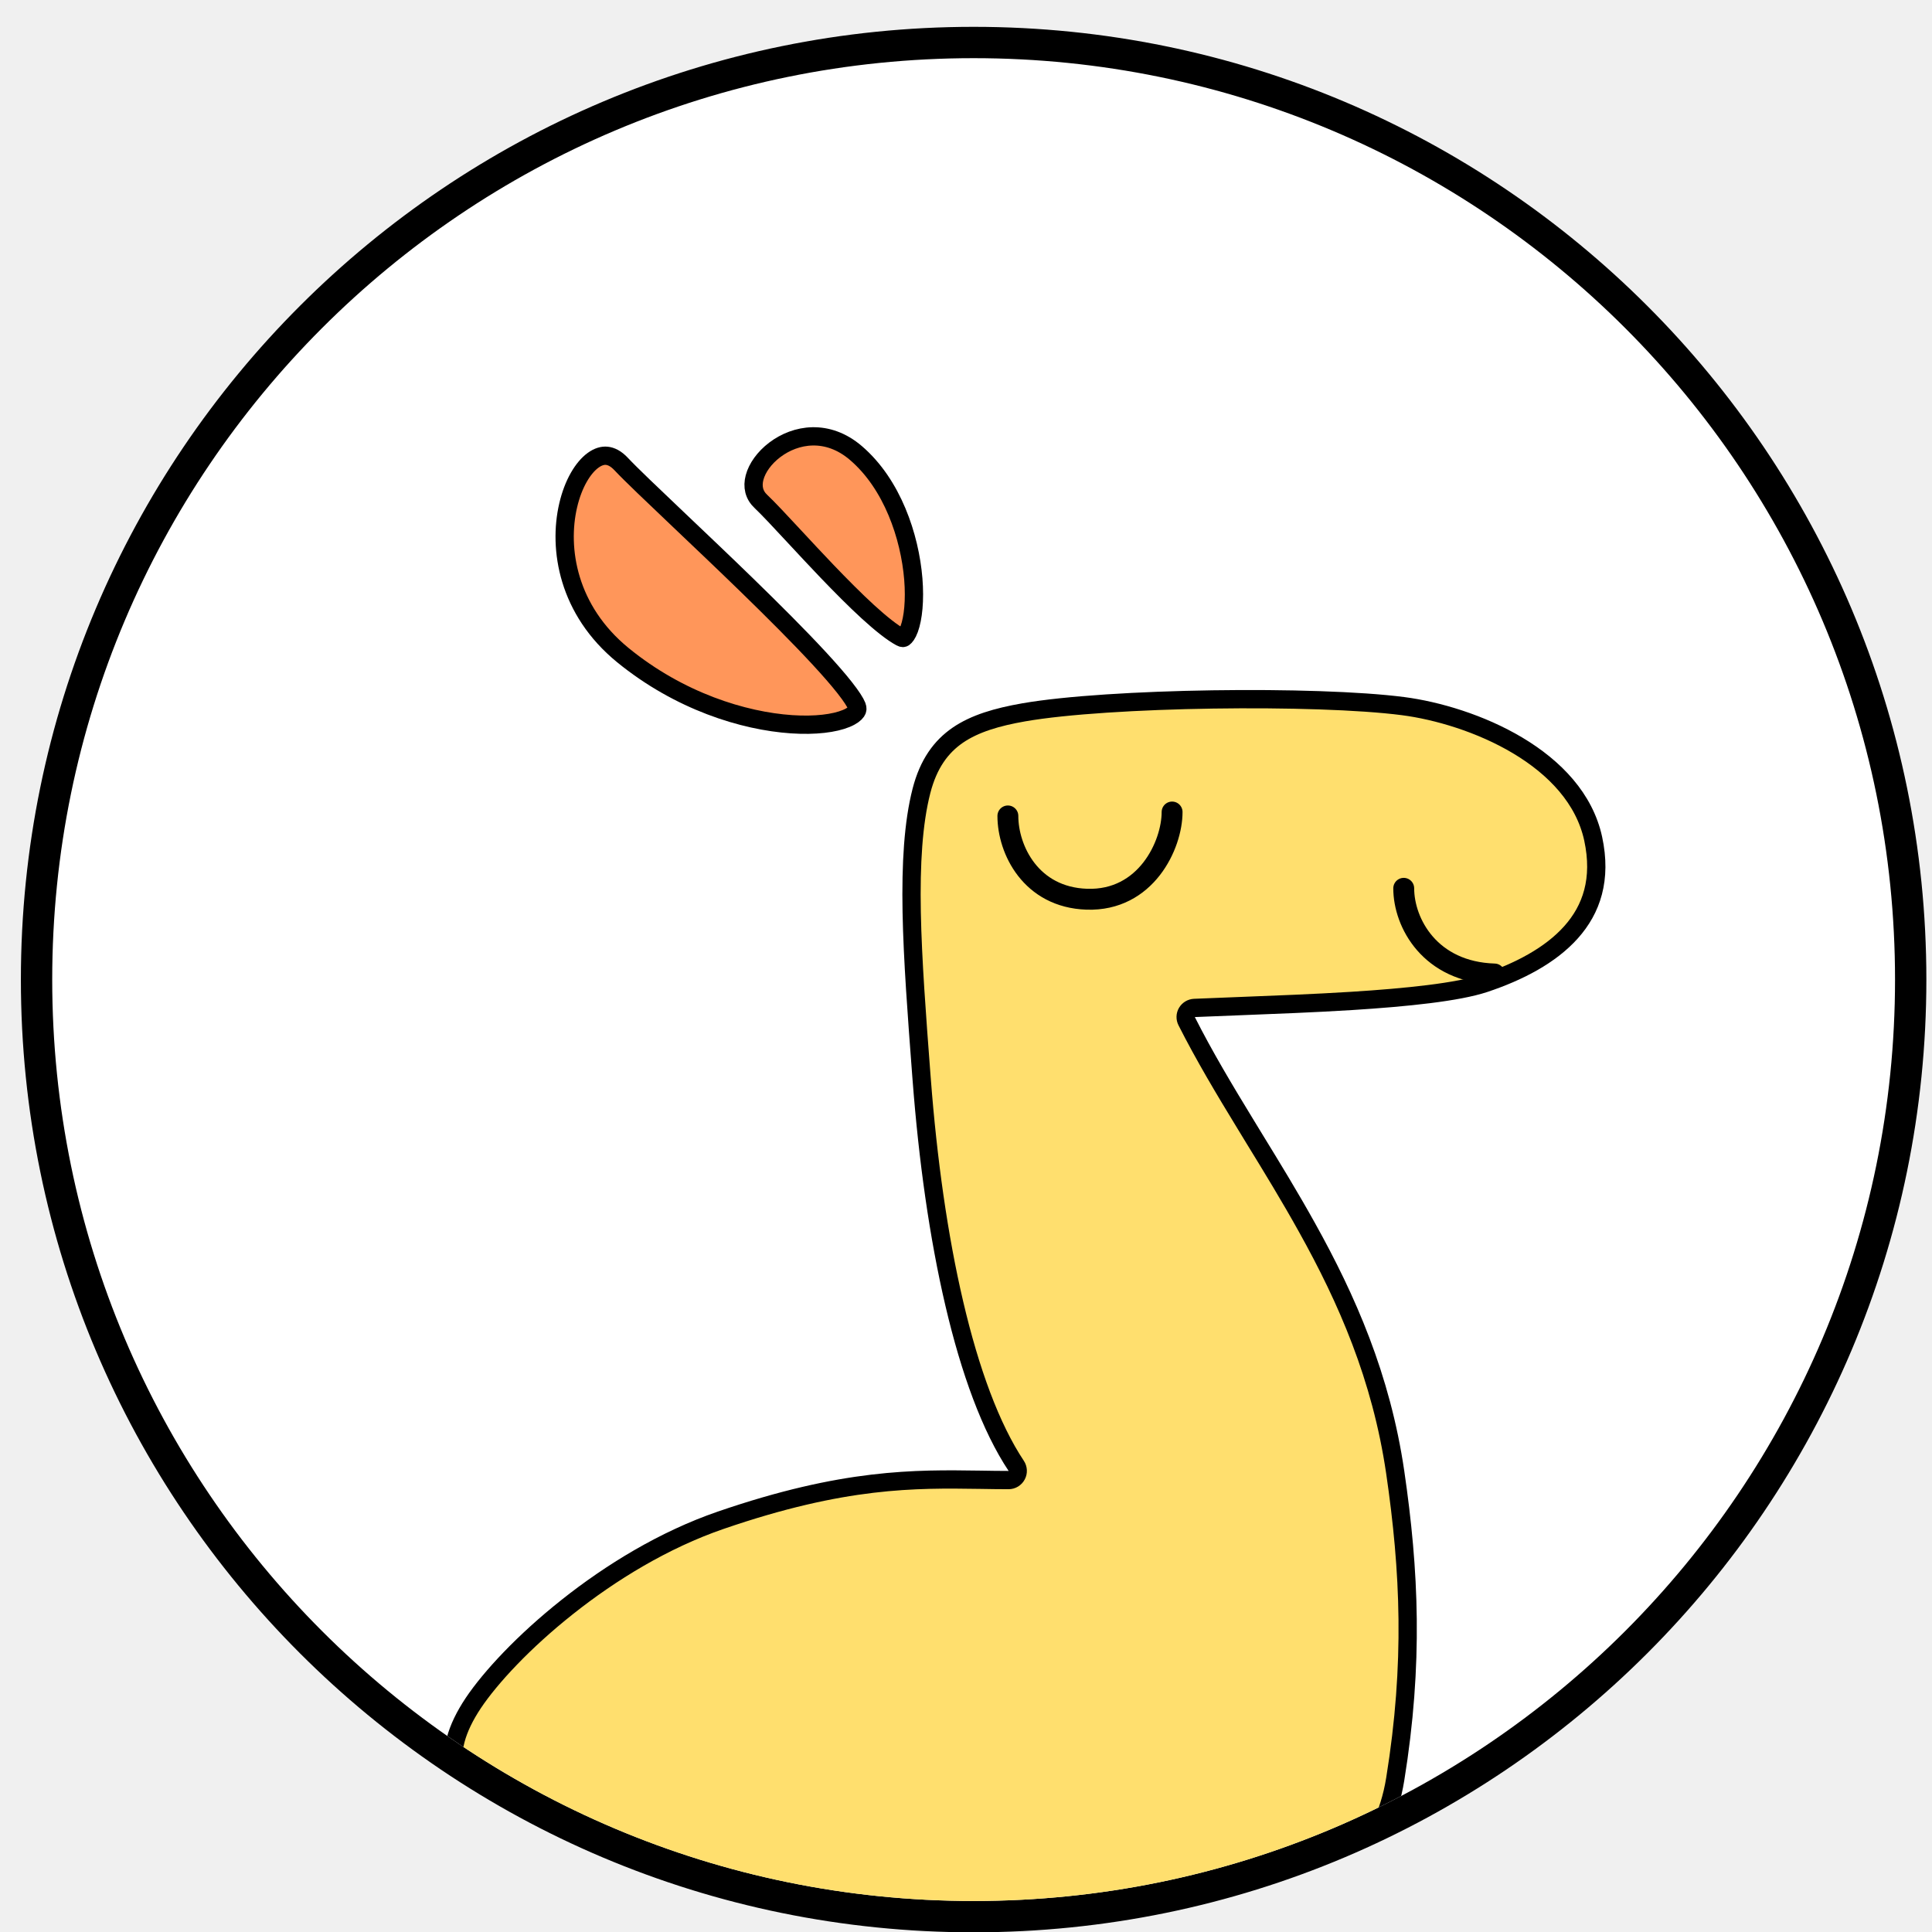
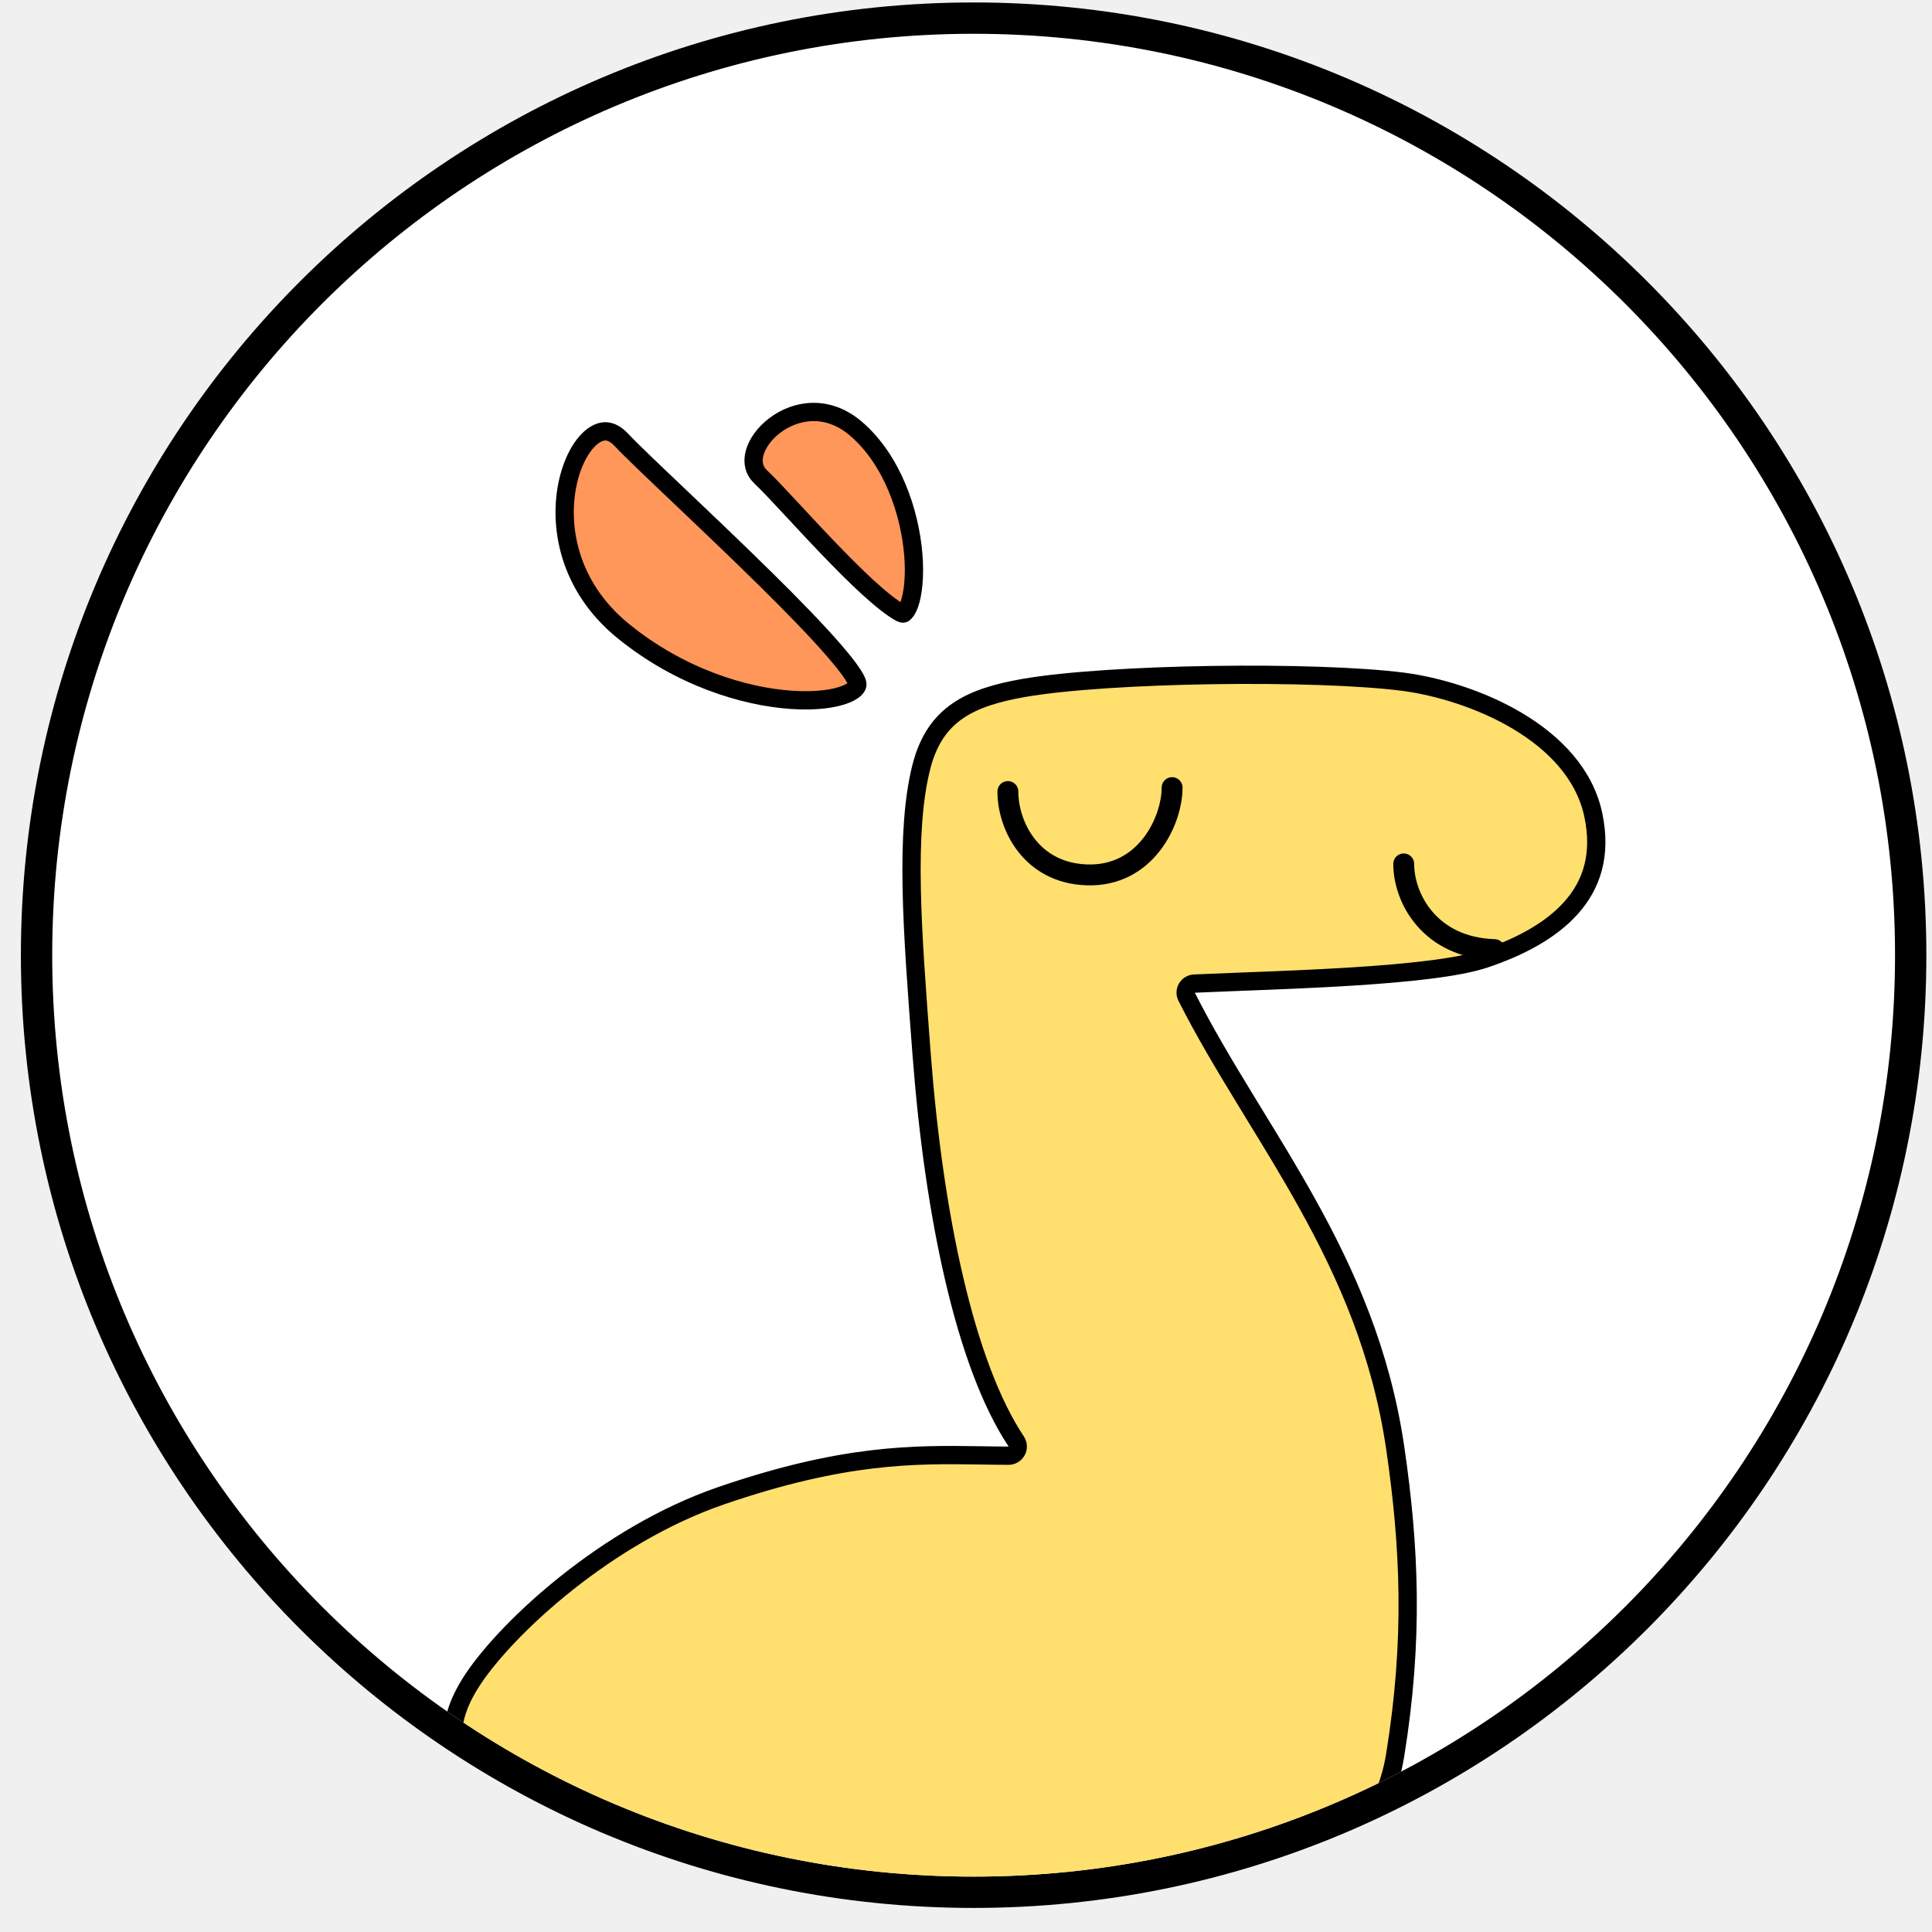
<svg xmlns="http://www.w3.org/2000/svg" width="37" height="37" viewBox="0 0 37 37" fill="none">
-   <circle cx="18.646" cy="18.76" r="17.946" fill="white" stroke="black" stroke-width="0.6" />
-   <mask id="mask0_937_8754" style="mask-type:alpha" maskUnits="userSpaceOnUse" x="1" y="1" width="36" height="36">
-     <circle cx="18.646" cy="18.76" r="17.646" fill="#D9D9D9" />
+   <circle cx="18.646" cy="18.293" r="17.946" fill="white" stroke="black" stroke-width="0.6" />
+   <mask id="mask0_1262_3597" style="mask-type:alpha" maskUnits="userSpaceOnUse" x="1" y="0" width="36" height="36">
+     <circle cx="18.646" cy="18.293" r="17.646" fill="#D9D9D9" />
  </mask>
-   <g mask="url(#mask0_937_8754)">
-     <path d="M22.874 19.303C22.814 19.306 22.76 19.339 22.73 19.39C22.7 19.441 22.699 19.504 22.726 19.557C23.063 20.223 23.45 20.87 23.847 21.52C23.904 21.614 23.962 21.709 24.02 21.804C24.362 22.361 24.706 22.924 25.032 23.511C25.795 24.881 26.453 26.374 26.72 28.195C26.995 30.076 27.079 31.855 26.72 34.074C26.608 34.77 26.331 35.286 25.942 35.677C25.552 36.07 25.041 36.345 24.449 36.543C23.427 36.884 22.201 36.984 21.003 37.082C20.803 37.099 20.604 37.115 20.407 37.132C18.505 37.3 16.338 37.057 14.439 36.665C12.538 36.273 10.923 35.736 10.121 35.326C9.243 34.876 8.844 34.42 8.722 33.989C8.601 33.561 8.738 33.104 9.065 32.614C9.393 32.125 10.029 31.437 10.863 30.776C11.695 30.115 12.714 29.489 13.801 29.115C16.167 28.301 17.523 28.321 18.771 28.339C18.954 28.342 19.135 28.345 19.316 28.345C19.38 28.345 19.44 28.309 19.47 28.252C19.501 28.195 19.497 28.126 19.462 28.073C18.974 27.34 18.578 26.256 18.276 24.966C17.974 23.679 17.768 22.198 17.652 20.679L17.645 20.59C17.558 19.443 17.478 18.393 17.46 17.47C17.443 16.545 17.489 15.762 17.647 15.146C17.781 14.625 18.023 14.3 18.342 14.08C18.669 13.856 19.092 13.732 19.606 13.642C20.416 13.501 21.815 13.416 23.227 13.395C24.638 13.374 26.045 13.416 26.87 13.523C27.524 13.608 28.357 13.853 29.067 14.277C29.778 14.702 30.344 15.293 30.511 16.061C30.679 16.84 30.479 17.415 30.089 17.852C29.692 18.298 29.086 18.612 28.43 18.831C27.921 19 26.952 19.102 25.884 19.169C25.166 19.214 24.417 19.242 23.753 19.268C23.436 19.28 23.139 19.291 22.874 19.303Z" fill="#FFDF6E" stroke="black" stroke-width="0.35" stroke-linejoin="round" />
-     <path d="M19.302 15.626C19.302 16.271 19.741 17.185 20.813 17.221C21.947 17.26 22.447 16.183 22.447 15.551" stroke="black" stroke-width="0.4" stroke-linecap="round" />
-     <path d="M26.883 17.012C26.883 17.676 27.387 18.615 28.621 18.653" stroke="black" stroke-width="0.4" stroke-linecap="round" />
-     <path d="M11.898 8.889C12.075 9.078 12.494 9.477 13.009 9.966C13.403 10.341 13.854 10.768 14.293 11.195C14.803 11.691 15.301 12.188 15.69 12.609C15.885 12.82 16.05 13.009 16.176 13.169C16.305 13.333 16.381 13.452 16.409 13.523C16.427 13.569 16.421 13.598 16.402 13.626C16.376 13.664 16.317 13.714 16.205 13.76C15.983 13.852 15.618 13.901 15.158 13.87C14.242 13.808 13.012 13.431 11.928 12.546C10.873 11.684 10.688 10.509 10.881 9.68C10.978 9.261 11.166 8.954 11.36 8.814C11.454 8.746 11.542 8.721 11.621 8.729C11.7 8.737 11.795 8.778 11.898 8.889Z" fill="#FF965A" stroke="black" stroke-width="0.35" stroke-linejoin="round" />
-     <path d="M14.575 9.606C14.714 9.737 14.949 9.99 15.225 10.287C15.416 10.492 15.627 10.72 15.84 10.942C16.104 11.217 16.373 11.489 16.62 11.715C16.871 11.944 17.088 12.117 17.248 12.203C17.289 12.225 17.301 12.217 17.309 12.212C17.309 12.211 17.309 12.211 17.31 12.211C17.333 12.196 17.374 12.15 17.413 12.044C17.488 11.838 17.524 11.498 17.491 11.089C17.424 10.272 17.088 9.273 16.393 8.677C15.846 8.208 15.237 8.313 14.838 8.615C14.636 8.768 14.499 8.963 14.451 9.145C14.405 9.32 14.439 9.48 14.575 9.606Z" fill="#FF965A" stroke="black" stroke-width="0.35" stroke-linejoin="round" />
+   <g mask="url(#mask0_1262_3597)">
+     <path d="M22.874 18.837C22.814 18.839 22.76 18.872 22.73 18.923C22.7 18.974 22.699 19.038 22.726 19.09C23.063 19.756 23.45 20.403 23.847 21.053C23.904 21.148 23.962 21.242 24.02 21.337C24.362 21.895 24.706 22.457 25.032 23.044C25.795 24.415 26.453 25.907 26.72 27.728C26.995 29.61 27.079 31.388 26.72 33.607C26.608 34.303 26.331 34.819 25.942 35.21C25.552 35.603 25.041 35.878 24.449 36.076C23.427 36.417 22.201 36.518 21.003 36.616C20.803 36.632 20.604 36.648 20.407 36.666C18.505 36.833 16.338 36.59 14.439 36.198C12.538 35.806 10.923 35.27 10.121 34.859C9.243 34.409 8.844 33.953 8.722 33.522C8.601 33.094 8.738 32.637 9.065 32.148C9.393 31.658 10.029 30.97 10.863 30.309C11.695 29.649 12.714 29.023 13.801 28.648C16.167 27.834 17.523 27.854 18.771 27.872C18.954 27.875 19.135 27.878 19.316 27.878C19.38 27.878 19.44 27.842 19.47 27.785C19.501 27.729 19.497 27.66 19.462 27.606C18.974 26.873 18.578 25.79 18.276 24.499C17.974 23.212 17.768 21.731 17.652 20.213L17.645 20.124C17.558 18.976 17.478 17.926 17.46 17.003C17.443 16.078 17.489 15.295 17.647 14.679C17.781 14.158 18.023 13.833 18.342 13.614C18.669 13.389 19.092 13.265 19.606 13.175C20.416 13.034 21.815 12.949 23.227 12.928C24.638 12.907 26.045 12.95 26.87 13.056C27.524 13.141 28.357 13.386 29.067 13.81C29.778 14.235 30.344 14.826 30.511 15.594C30.679 16.373 30.479 16.948 30.089 17.385C29.692 17.831 29.086 18.145 28.43 18.364C27.921 18.534 26.952 18.635 25.884 18.702C25.166 18.747 24.417 18.776 23.753 18.801C23.436 18.813 23.139 18.825 22.874 18.837Z" fill="#FFDF6E" stroke="black" stroke-width="0.35" stroke-linejoin="round" />
+     <path d="M19.302 15.159C19.302 15.805 19.741 16.718 20.813 16.755C21.947 16.794 22.447 15.716 22.447 15.084" stroke="black" stroke-width="0.4" stroke-linecap="round" />
+     <path d="M26.883 16.545C26.883 17.209 27.387 18.148 28.621 18.186" stroke="black" stroke-width="0.4" stroke-linecap="round" />
+     <path d="M11.898 8.422C12.075 8.611 12.494 9.01 13.009 9.499C13.403 9.874 13.854 10.302 14.293 10.729C14.803 11.224 15.301 11.721 15.69 12.142C15.885 12.353 16.05 12.543 16.176 12.702C16.305 12.866 16.381 12.985 16.409 13.056C16.427 13.102 16.421 13.131 16.402 13.159C16.376 13.198 16.317 13.247 16.205 13.293C15.983 13.385 15.618 13.434 15.158 13.403C14.242 13.341 13.012 12.964 11.928 12.079C10.873 11.217 10.688 10.042 10.881 9.213C10.978 8.794 11.166 8.487 11.36 8.347C11.454 8.279 11.542 8.255 11.621 8.262C11.7 8.27 11.795 8.312 11.898 8.422Z" fill="#FF965A" stroke="black" stroke-width="0.35" stroke-linejoin="round" />
+     <path d="M14.575 9.14C14.714 9.27 14.949 9.523 15.225 9.82C15.416 10.026 15.627 10.253 15.84 10.475C16.104 10.75 16.373 11.022 16.62 11.248C16.871 11.477 17.088 11.65 17.248 11.736C17.289 11.758 17.301 11.75 17.309 11.745C17.309 11.745 17.309 11.744 17.31 11.744C17.333 11.729 17.374 11.683 17.413 11.578C17.488 11.371 17.524 11.031 17.491 10.622C17.424 9.805 17.088 8.806 16.393 8.21C15.846 7.741 15.237 7.846 14.838 8.148C14.636 8.301 14.499 8.497 14.451 8.679C14.405 8.854 14.439 9.013 14.575 9.14Z" fill="#FF965A" stroke="black" stroke-width="0.35" stroke-linejoin="round" />
  </g>
</svg>
